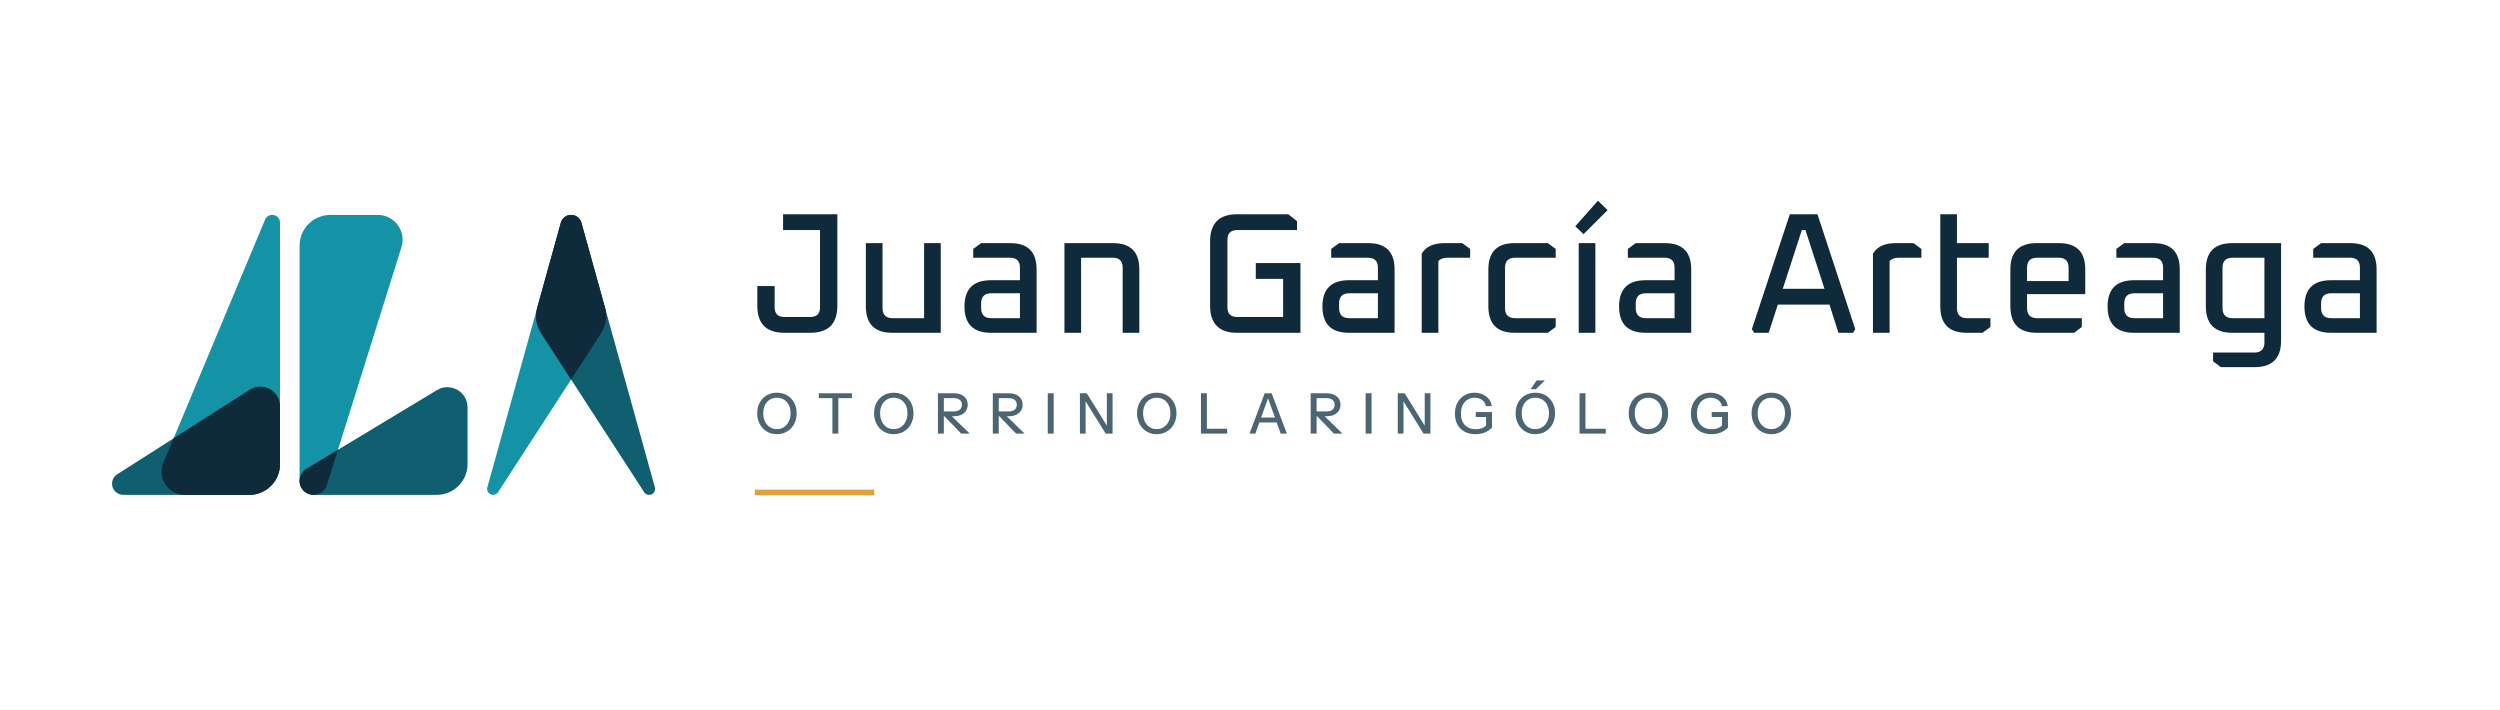
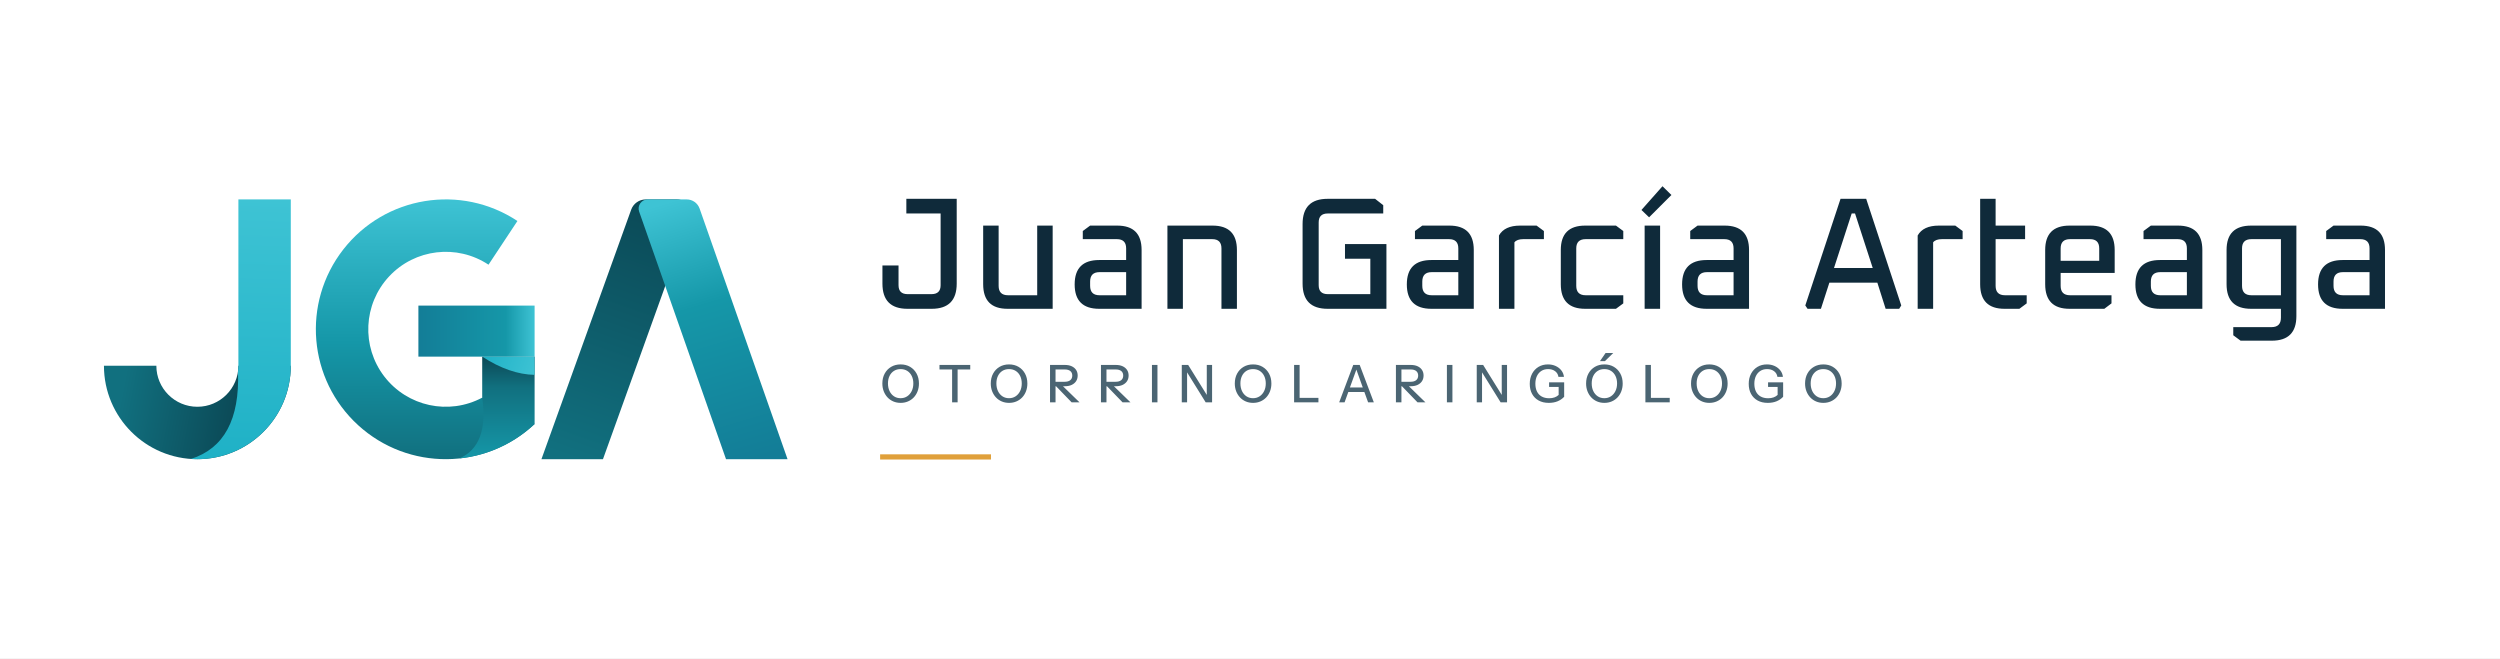
- <svg xmlns="http://www.w3.org/2000/svg" viewBox="0 0 1339 380" width="1339" height="380">
+ <svg xmlns="http://www.w3.org/2000/svg" viewBox="0 0 1443 380" width="1443" height="380">
  <rect width="100%" height="100%" fill="#ffffff" />
  <g id="jga" transform="translate(60 115.101) scale(1.49935)">
    <defs>
-       <clipPath id="jga-0">
-         <path d="M54.67 1.7A2.77 2.77 0 0 1 60 2.77L60 89A11 11 0 0 1 49 100L25.92 100A8.23 8.23 0 0 1 18.33 88.6Z" />
-       </clipPath>
-       <clipPath id="jga-1">
-         <path d="M67 11A11 11 0 0 1 78 0L94.92 0A8.87 8.87 0 0 1 103.39 11.53L76.77 96.49A5 5 0 0 1 67 95Z" />
-       </clipPath>
-       <clipPath id="jga-2">
-         <path d="M167.66 2.78A3.8 3.8 0 0 0 160.34 2.78L134.08 97.3A2.13 2.13 0 0 0 137.92 99.03L174.76 42.2A11 11 0 0 0 176.13 33.27Z" />
-       </clipPath>
+       <linearGradient id="jga-jBowl" gradientUnits="userSpaceOnUse" x1="300" y1="470" x2="40" y2="420">
+         <stop offset="0" stop-color="#0b4855" />
+         <stop offset="1" stop-color="#11707f" />
+       </linearGradient>
+       <linearGradient id="jga-jStem" gradientUnits="userSpaceOnUse" x1="350" y1="0" x2="330" y2="570">
+         <stop offset="0" stop-color="#3ec3d4" />
+         <stop offset="1" stop-color="#1fb1c6" />
+       </linearGradient>
+       <linearGradient id="jga-gBowl" gradientUnits="userSpaceOnUse" x1="750" y1="0" x2="750" y2="570">
+         <stop offset="0" stop-color="#3ec3d4" />
+         <stop offset="0.55" stop-color="#1597a8" />
+         <stop offset="1" stop-color="#11707f" />
+       </linearGradient>
+       <linearGradient id="jga-gSpur" gradientUnits="userSpaceOnUse" x1="880" y1="345" x2="880" y2="568">
+         <stop offset="0" stop-color="#0b4855" />
+         <stop offset="0.3" stop-color="#11707f" />
+         <stop offset="1" stop-color="#1597a8" />
+       </linearGradient>
+       <linearGradient id="jga-gBar" gradientUnits="userSpaceOnUse" x1="690" y1="290" x2="945" y2="290">
+         <stop offset="0" stop-color="#137d97" />
+         <stop offset="0.75" stop-color="#1597a8" />
+         <stop offset="1" stop-color="#3ec3d4" />
+       </linearGradient>
+       <linearGradient id="jga-gCurl" gradientUnits="userSpaceOnUse" x1="830" y1="345" x2="945" y2="385">
+         <stop offset="0" stop-color="#1fb1c6" />
+         <stop offset="1" stop-color="#3ec3d4" />
+       </linearGradient>
+       <linearGradient id="jga-aBack" gradientUnits="userSpaceOnUse" x1="1230" y1="0" x2="1030" y2="570">
+         <stop offset="0" stop-color="#0b4855" />
+         <stop offset="1" stop-color="#11707f" />
+       </linearGradient>
+       <linearGradient id="jga-aFront" gradientUnits="userSpaceOnUse" x1="1260" y1="0" x2="1430" y2="570">
+         <stop offset="0" stop-color="#3ec3d4" />
+         <stop offset="0.4" stop-color="#1597a8" />
+         <stop offset="1" stop-color="#137d97" />
+       </linearGradient>
    </defs>
-     <path fill="#1593a6" d="M54.67 1.7A2.77 2.77 0 0 1 60 2.77L60 89A11 11 0 0 1 49 100L25.92 100A8.23 8.23 0 0 1 18.33 88.6Z" />
-     <path fill="#0f5f70" d="M1.84 92.67A3.98 3.98 0 0 0 3.97 100L49 100A11 11 0 0 0 60 89L60 68.39A7.02 7.02 0 0 0 49.2 62.47Z" />
-     <path fill="#0f2a3a" clip-path="url(#jga-0)" d="M1.84 92.67A3.98 3.98 0 0 0 3.97 100L49 100A11 11 0 0 0 60 89L60 68.39A7.02 7.02 0 0 0 49.2 62.47Z" />
-     <path fill="#1593a6" d="M67 11A11 11 0 0 1 78 0L94.92 0A8.87 8.87 0 0 1 103.39 11.53L76.77 96.49A5 5 0 0 1 67 95Z" />
-     <path fill="#0f5f70" d="M69.42 90.72A5 5 0 0 0 72 100L116 100A11 11 0 0 0 127 89L127 68.75A7.2 7.2 0 0 0 116.08 62.58Z" />
-     <path fill="#0f2a3a" clip-path="url(#jga-1)" d="M69.42 90.72A5 5 0 0 0 72 100L116 100A11 11 0 0 0 127 89L127 68.75A7.2 7.2 0 0 0 116.08 62.58Z" />
-     <path fill="#1593a6" d="M167.66 2.78A3.8 3.8 0 0 0 160.34 2.78L134.08 97.3A2.13 2.13 0 0 0 137.92 99.03L174.76 42.2A11 11 0 0 0 176.13 33.27Z" />
-     <path fill="#0f5f70" d="M160.34 2.78A3.8 3.8 0 0 1 167.66 2.78L193.92 97.3A2.13 2.13 0 0 1 190.08 99.03L153.24 42.2A11 11 0 0 1 151.87 33.27Z" />
-     <path fill="#0f2a3a" clip-path="url(#jga-2)" d="M160.34 2.78A3.8 3.8 0 0 1 167.66 2.78L193.92 97.3A2.13 2.13 0 0 1 190.08 99.03L153.24 42.2A11 11 0 0 1 151.87 33.27Z" />
+     <g transform="scale(0.175439)">
+       <path fill="url(#jga-jBowl)" d="M410 365A205 205 0 0 1 0 365L115 365A90 90 0 0 0 295 365Z" />
+       <path fill="url(#jga-jStem)" d="M295 0H410V365A205 205 0 0 1 190.7 569.5Q300 535 294.12 377.53A90 90 0 0 0 295 365Z" />
+       <path fill="url(#jga-gBowl)" d="M907.3 47.34A285 285 0 1 0 945 492.85L830 435A170 170 0 1 1 843.83 143.24Z" />
+       <path fill="url(#jga-gSpur)" d="M830 345H945V492.85A285 285 0 0 1 779.79 568.44Q845 540 830 435Z" />
+       <path fill="url(#jga-gBar)" d="M690 233H945V345H690Z" />
+       <path fill="url(#jga-gCurl)" d="M830 345H945V385Q890 384 830 345Z" />
+       <path fill="url(#jga-aBack)" d="M960 570L1095 570L1285.56 40.15A30 30 0 0 0 1257.33 0L1188.9 0A34 34 0 0 0 1156.91 22.49Z" />
+       <path fill="url(#jga-aFront)" d="M1174.34 26.62A20 20 0 0 1 1193.21 0L1278.73 0A30 30 0 0 1 1307.04 20.07L1500 570L1365 570Z" />
+     </g>
  </g>
-   <g transform="translate(-97.66 0)">
+   <g transform="translate(6.066 0)">
    <path d="M503.275 163.704V153.216H512.567V164.624Q512.567 169.776 517.811 169.776H531.611Q536.855 169.776 536.855 164.624V123.224H517.075V114.76H546.147V163.704Q546.147 178.24 531.703 178.24H517.719Q503.275 178.24 503.275 163.704ZM561.419 164.072V130.216H570.343V164.992Q570.343 170.42 575.771 170.42H592.607V130.216H601.531V178.24H575.495Q561.419 178.24 561.419 164.072ZM628.395 178.24Q614.227 178.24 614.227 164.164Q614.227 150.088 628.395 150.088H643.943V143.372Q643.943 138.036 638.607 138.036H618.919V133.344L623.151 130.216H638.791Q652.867 130.216 652.867 144.292V178.24ZM623.151 164.992Q623.151 170.42 628.579 170.42H643.943V157.08H628.579Q623.151 157.08 623.151 162.508ZM667.771 178.24V130.216H693.807Q707.883 130.216 707.883 144.292V178.24H698.959V143.372Q698.959 138.036 693.623 138.036H676.695V178.24ZM745.787 163.704V129.296Q745.787 114.76 760.231 114.76H787.647L792.339 118.44V123.224H760.323Q755.079 123.224 755.079 128.376V164.624Q755.079 169.776 760.323 169.776H784.887V149.352H770.259V140.888H794.179V178.24H760.231Q745.787 178.24 745.787 163.704ZM820.123 178.24Q805.955 178.24 805.955 164.164Q805.955 150.088 820.123 150.088H835.671V143.372Q835.671 138.036 830.335 138.036H810.647V133.344L814.879 130.216H830.519Q844.595 130.216 844.595 144.292V178.24ZM814.879 164.992Q814.879 170.42 820.307 170.42H835.671V157.08H820.307Q814.879 157.08 814.879 162.508ZM859.131 178.24V135.92Q862.351 130.216 871.367 130.216H880.843L885.075 133.344V138.036H873.115Q869.527 138.036 868.055 139.876V178.24ZM894.827 164.072V144.292Q894.827 130.216 908.903 130.216H926.659L930.891 133.344V138.036H909.179Q903.751 138.036 903.751 143.372V164.992Q903.751 170.42 909.179 170.42H930.891V175.112L926.659 178.24H908.903Q894.827 178.24 894.827 164.072ZM943.219 178.24V130.216H952.143V178.24ZM941.379 121.2 953.523 107.492 958.675 112.552 945.795 125.432ZM979.007 178.24Q964.839 178.24 964.839 164.164Q964.839 150.088 979.007 150.088H994.555V143.372Q994.555 138.036 989.219 138.036H969.531V133.344L973.763 130.216H989.403Q1003.479 130.216 1003.479 144.292V178.24ZM973.763 164.992Q973.763 170.42 979.191 170.42H994.555V157.08H979.191Q973.763 157.08 973.763 162.508ZM1035.955 176.308 1056.287 114.76H1071.099L1091.339 176.308L1090.143 178.24H1082.323L1077.539 163.152H1049.847L1044.971 178.24H1037.243ZM1052.515 154.688H1074.871L1064.659 123.224H1062.727ZM1100.815 178.24V135.92Q1104.035 130.216 1113.051 130.216H1122.527L1126.759 133.344V138.036H1114.799Q1111.211 138.036 1109.739 139.876V178.24ZM1136.879 164.072V114.76H1145.803V130.216H1162.823V138.036H1145.803V164.992Q1145.803 170.42 1151.231 170.42H1163.743V175.112L1159.511 178.24H1150.955Q1136.879 178.24 1136.879 164.072ZM1174.415 164.072V144.292Q1174.415 130.216 1188.491 130.216H1200.451Q1214.527 130.216 1214.527 144.292V157.54H1183.339V164.992Q1183.339 170.42 1188.767 170.42H1212.687V175.112L1208.547 178.24H1188.491Q1174.415 178.24 1174.415 164.072ZM1183.339 150.548H1205.603V143.372Q1205.603 138.036 1200.267 138.036H1188.767Q1183.339 138.036 1183.339 143.372ZM1240.655 178.24Q1226.487 178.24 1226.487 164.164Q1226.487 150.088 1240.655 150.088H1256.203V143.372Q1256.203 138.036 1250.867 138.036H1231.179V133.344L1235.411 130.216H1251.051Q1265.127 130.216 1265.127 144.292V178.24ZM1235.411 164.992Q1235.411 170.42 1240.839 170.42H1256.203V157.08H1240.839Q1235.411 157.08 1235.411 162.508ZM1279.111 164.072V144.292Q1279.111 130.216 1293.279 130.216H1319.407V182.472Q1319.407 196.64 1305.239 196.64H1287.207L1282.975 193.512V188.82H1305.055Q1310.483 188.82 1310.483 183.392V178.24H1293.279Q1279.111 178.24 1279.111 164.072ZM1288.035 164.992Q1288.035 170.42 1293.463 170.42H1310.483V138.036H1293.463Q1288.035 138.036 1288.035 143.372ZM1346.087 178.24Q1331.919 178.24 1331.919 164.164Q1331.919 150.088 1346.087 150.088H1361.635V143.372Q1361.635 138.036 1356.299 138.036H1336.611V133.344L1340.843 130.216H1356.483Q1370.559 130.216 1370.559 144.292V178.24ZM1340.843 164.992Q1340.843 170.42 1346.271 170.42H1361.635V157.08H1346.271Q1340.843 157.08 1340.843 162.508Z" fill="#0f2a3a" />
    <path d="M513.789 232.54Q511.479 232.54 509.559 231.715Q507.639 230.89 506.229 229.39Q504.819 227.89 504.024 225.85Q503.229 223.81 503.229 221.35Q503.229 218.11 504.579 215.62Q505.929 213.13 508.314 211.735Q510.699 210.34 513.759 210.34Q516.879 210.34 519.249 211.735Q521.619 213.13 522.984 215.62Q524.349 218.11 524.349 221.38Q524.349 223.81 523.554 225.865Q522.759 227.92 521.349 229.405Q519.939 230.89 518.004 231.715Q516.069 232.54 513.789 232.54ZM513.759 229.84Q515.919 229.84 517.569 228.745Q519.219 227.65 520.164 225.73Q521.109 223.81 521.109 221.32Q521.109 218.86 520.179 216.985Q519.249 215.11 517.599 214.075Q515.949 213.04 513.759 213.04Q511.569 213.04 509.934 214.075Q508.299 215.11 507.384 216.97Q506.469 218.83 506.469 221.32Q506.469 223.84 507.399 225.76Q508.329 227.68 509.964 228.76Q511.599 229.84 513.759 229.84ZM543.489 232.24V213.25H536.199V210.64H553.959V213.25H546.669V232.24ZM576.369 232.54Q574.059 232.54 572.139 231.715Q570.219 230.89 568.809 229.39Q567.399 227.89 566.604 225.85Q565.809 223.81 565.809 221.35Q565.809 218.11 567.159 215.62Q568.509 213.13 570.894 211.735Q573.279 210.34 576.339 210.34Q579.459 210.34 581.829 211.735Q584.199 213.13 585.564 215.62Q586.929 218.11 586.929 221.38Q586.929 223.81 586.134 225.865Q585.339 227.92 583.929 229.405Q582.519 230.89 580.584 231.715Q578.649 232.54 576.369 232.54ZM576.339 229.84Q578.499 229.84 580.149 228.745Q581.799 227.65 582.744 225.73Q583.689 223.81 583.689 221.32Q583.689 218.86 582.759 216.985Q581.829 215.11 580.179 214.075Q578.529 213.04 576.339 213.04Q574.149 213.04 572.514 214.075Q570.879 215.11 569.964 216.97Q569.049 218.83 569.049 221.32Q569.049 223.84 569.979 225.76Q570.909 227.68 572.544 228.76Q574.179 229.84 576.339 229.84ZM600.009 232.24V210.64H608.529Q610.869 210.64 612.519 211.405Q614.169 212.17 615.069 213.535Q615.969 214.9 615.969 216.76Q615.969 218.62 615.069 220.0Q614.169 221.38 612.519 222.16Q610.869 222.94 608.529 222.94H607.479L617.049 232.24H612.489L603.489 222.94H603.189V232.24ZM603.189 220.36H608.439Q610.599 220.36 611.724 219.415Q612.849 218.47 612.849 216.79Q612.849 215.11 611.739 214.18Q610.629 213.25 608.439 213.25H603.189ZM629.409 232.24V210.64H637.929Q640.269 210.64 641.919 211.405Q643.569 212.17 644.469 213.535Q645.369 214.9 645.369 216.76Q645.369 218.62 644.469 220.0Q643.569 221.38 641.919 222.16Q640.269 222.94 637.929 222.94H636.879L646.449 232.24H641.889L632.889 222.94H632.589V232.24ZM632.589 220.36H637.839Q639.999 220.36 641.124 219.415Q642.249 218.47 642.249 216.79Q642.249 215.11 641.139 214.18Q640.029 213.25 637.839 213.25H632.589ZM658.839 232.24V210.64H662.019V232.24ZM676.059 232.24V210.64H679.749L690.489 227.95V210.64H693.549V232.24H689.859L679.119 214.93V232.24ZM717.219 232.54Q714.909 232.54 712.989 231.715Q711.069 230.89 709.659 229.39Q708.249 227.89 707.454 225.85Q706.659 223.81 706.659 221.35Q706.659 218.11 708.009 215.62Q709.359 213.13 711.744 211.735Q714.129 210.34 717.189 210.34Q720.309 210.34 722.679 211.735Q725.049 213.13 726.414 215.62Q727.779 218.11 727.779 221.38Q727.779 223.81 726.984 225.865Q726.189 227.92 724.779 229.405Q723.369 230.89 721.434 231.715Q719.499 232.54 717.219 232.54ZM717.189 229.84Q719.349 229.84 720.999 228.745Q722.649 227.65 723.594 225.73Q724.539 223.81 724.539 221.32Q724.539 218.86 723.609 216.985Q722.679 215.11 721.029 214.075Q719.379 213.04 717.189 213.04Q714.999 213.04 713.364 214.075Q711.729 215.11 710.814 216.97Q709.899 218.83 709.899 221.32Q709.899 223.84 710.829 225.76Q711.759 227.68 713.394 228.76Q715.029 229.84 717.189 229.84ZM740.889 232.24V210.64H744.069V229.63H754.929V232.24ZM766.899 232.24 775.029 210.64H778.749L786.909 232.24H783.609L781.449 226.27H772.179L770.019 232.24ZM776.829 213.34 773.109 223.63H780.519ZM799.659 232.24V210.64H808.179Q810.519 210.64 812.169 211.405Q813.819 212.17 814.719 213.535Q815.619 214.9 815.619 216.76Q815.619 218.62 814.719 220.0Q813.819 221.38 812.169 222.16Q810.519 222.94 808.179 222.94H807.129L816.699 232.24H812.139L803.139 222.94H802.839V232.24ZM802.839 220.36H808.089Q810.249 220.36 811.374 219.415Q812.499 218.47 812.499 216.79Q812.499 215.11 811.389 214.18Q810.279 213.25 808.089 213.25H802.839ZM829.089 232.24V210.64H832.269V232.24ZM846.309 232.24V210.64H849.999L860.739 227.95V210.64H863.799V232.24H860.109L849.369 214.93V232.24ZM887.889 232.54Q884.499 232.54 882.039 231.175Q879.579 229.81 878.244 227.35Q876.909 224.89 876.909 221.56Q876.909 218.26 878.244 215.725Q879.579 213.19 881.949 211.765Q884.319 210.34 887.409 210.34Q889.869 210.34 891.864 211.255Q893.859 212.17 895.134 213.79Q896.409 215.41 896.649 217.54H893.469Q893.169 215.47 891.549 214.255Q889.929 213.04 887.499 213.04Q885.279 213.04 883.629 214.09Q881.979 215.14 881.064 217.03Q880.149 218.92 880.149 221.5Q880.149 224.11 881.079 225.985Q882.009 227.86 883.794 228.865Q885.579 229.87 888.099 229.87Q889.899 229.87 891.279 229.36Q892.599 228.88 893.589 227.95V223.33H888.069V220.69H896.769V229.03Q895.089 230.77 892.899 231.655Q890.709 232.54 887.889 232.54ZM919.989 232.54Q917.679 232.54 915.759 231.715Q913.839 230.89 912.429 229.39Q911.019 227.89 910.224 225.85Q909.429 223.81 909.429 221.35Q909.429 218.11 910.779 215.62Q912.129 213.13 914.514 211.735Q916.899 210.34 919.959 210.34Q923.079 210.34 925.449 211.735Q927.819 213.13 929.184 215.62Q930.549 218.11 930.549 221.38Q930.549 223.81 929.754 225.865Q928.959 227.92 927.549 229.405Q926.139 230.89 924.204 231.715Q922.269 232.54 919.989 232.54ZM919.959 229.84Q922.119 229.84 923.769 228.745Q925.419 227.65 926.364 225.73Q927.309 223.81 927.309 221.32Q927.309 218.86 926.379 216.985Q925.449 215.11 923.799 214.075Q922.149 213.04 919.959 213.04Q917.769 213.04 916.134 214.075Q914.499 215.11 913.584 216.97Q912.669 218.83 912.669 221.32Q912.669 223.84 913.599 225.76Q914.529 227.68 916.164 228.76Q917.799 229.84 919.959 229.84ZM920.289 208.45H917.439L920.679 203.74H925.119ZM943.659 232.24V210.64H946.839V229.63H957.699V232.24ZM980.559 232.54Q978.249 232.54 976.329 231.715Q974.409 230.89 972.999 229.39Q971.589 227.89 970.794 225.85Q969.999 223.81 969.999 221.35Q969.999 218.11 971.349 215.62Q972.699 213.13 975.084 211.735Q977.469 210.34 980.529 210.34Q983.649 210.34 986.019 211.735Q988.389 213.13 989.754 215.62Q991.119 218.11 991.119 221.38Q991.119 223.81 990.324 225.865Q989.529 227.92 988.119 229.405Q986.709 230.89 984.774 231.715Q982.839 232.54 980.559 232.54ZM980.529 229.84Q982.689 229.84 984.339 228.745Q985.989 227.65 986.934 225.73Q987.879 223.81 987.879 221.32Q987.879 218.86 986.949 216.985Q986.019 215.11 984.369 214.075Q982.719 213.04 980.529 213.04Q978.339 213.04 976.704 214.075Q975.069 215.11 974.154 216.97Q973.239 218.83 973.239 221.32Q973.239 223.84 974.169 225.76Q975.099 227.68 976.734 228.76Q978.369 229.84 980.529 229.84ZM1014.279 232.54Q1010.889 232.54 1008.429 231.175Q1005.969 229.81 1004.634 227.35Q1003.299 224.89 1003.299 221.56Q1003.299 218.26 1004.634 215.725Q1005.969 213.19 1008.339 211.765Q1010.709 210.34 1013.799 210.34Q1016.259 210.34 1018.254 211.255Q1020.249 212.17 1021.524 213.79Q1022.799 215.41 1023.039 217.54H1019.859Q1019.559 215.47 1017.939 214.255Q1016.319 213.04 1013.889 213.04Q1011.669 213.04 1010.019 214.09Q1008.369 215.14 1007.454 217.03Q1006.539 218.92 1006.539 221.5Q1006.539 224.11 1007.469 225.985Q1008.399 227.86 1010.184 228.865Q1011.969 229.87 1014.489 229.87Q1016.289 229.87 1017.669 229.36Q1018.989 228.88 1019.979 227.95V223.33H1014.459V220.69H1023.159V229.03Q1021.479 230.77 1019.289 231.655Q1017.099 232.54 1014.279 232.54ZM1046.379 232.54Q1044.069 232.54 1042.149 231.715Q1040.229 230.89 1038.819 229.39Q1037.409 227.89 1036.614 225.85Q1035.819 223.81 1035.819 221.35Q1035.819 218.11 1037.169 215.62Q1038.519 213.13 1040.904 211.735Q1043.289 210.34 1046.349 210.34Q1049.469 210.34 1051.839 211.735Q1054.209 213.13 1055.574 215.62Q1056.939 218.11 1056.939 221.38Q1056.939 223.81 1056.144 225.865Q1055.349 227.92 1053.939 229.405Q1052.529 230.89 1050.594 231.715Q1048.659 232.54 1046.379 232.54ZM1046.349 229.84Q1048.509 229.84 1050.159 228.745Q1051.809 227.65 1052.754 225.73Q1053.699 223.81 1053.699 221.32Q1053.699 218.86 1052.769 216.985Q1051.839 215.11 1050.189 214.075Q1048.539 213.04 1046.349 213.04Q1044.159 213.04 1042.524 214.075Q1040.889 215.11 1039.974 216.97Q1039.059 218.83 1039.059 221.32Q1039.059 223.84 1039.989 225.76Q1040.919 227.68 1042.554 228.76Q1044.189 229.84 1046.349 229.84Z" fill="#4b6573" />
    <rect x="501.939" y="262.24" width="64" height="3" fill="#e0a03a" />
  </g>
</svg>
